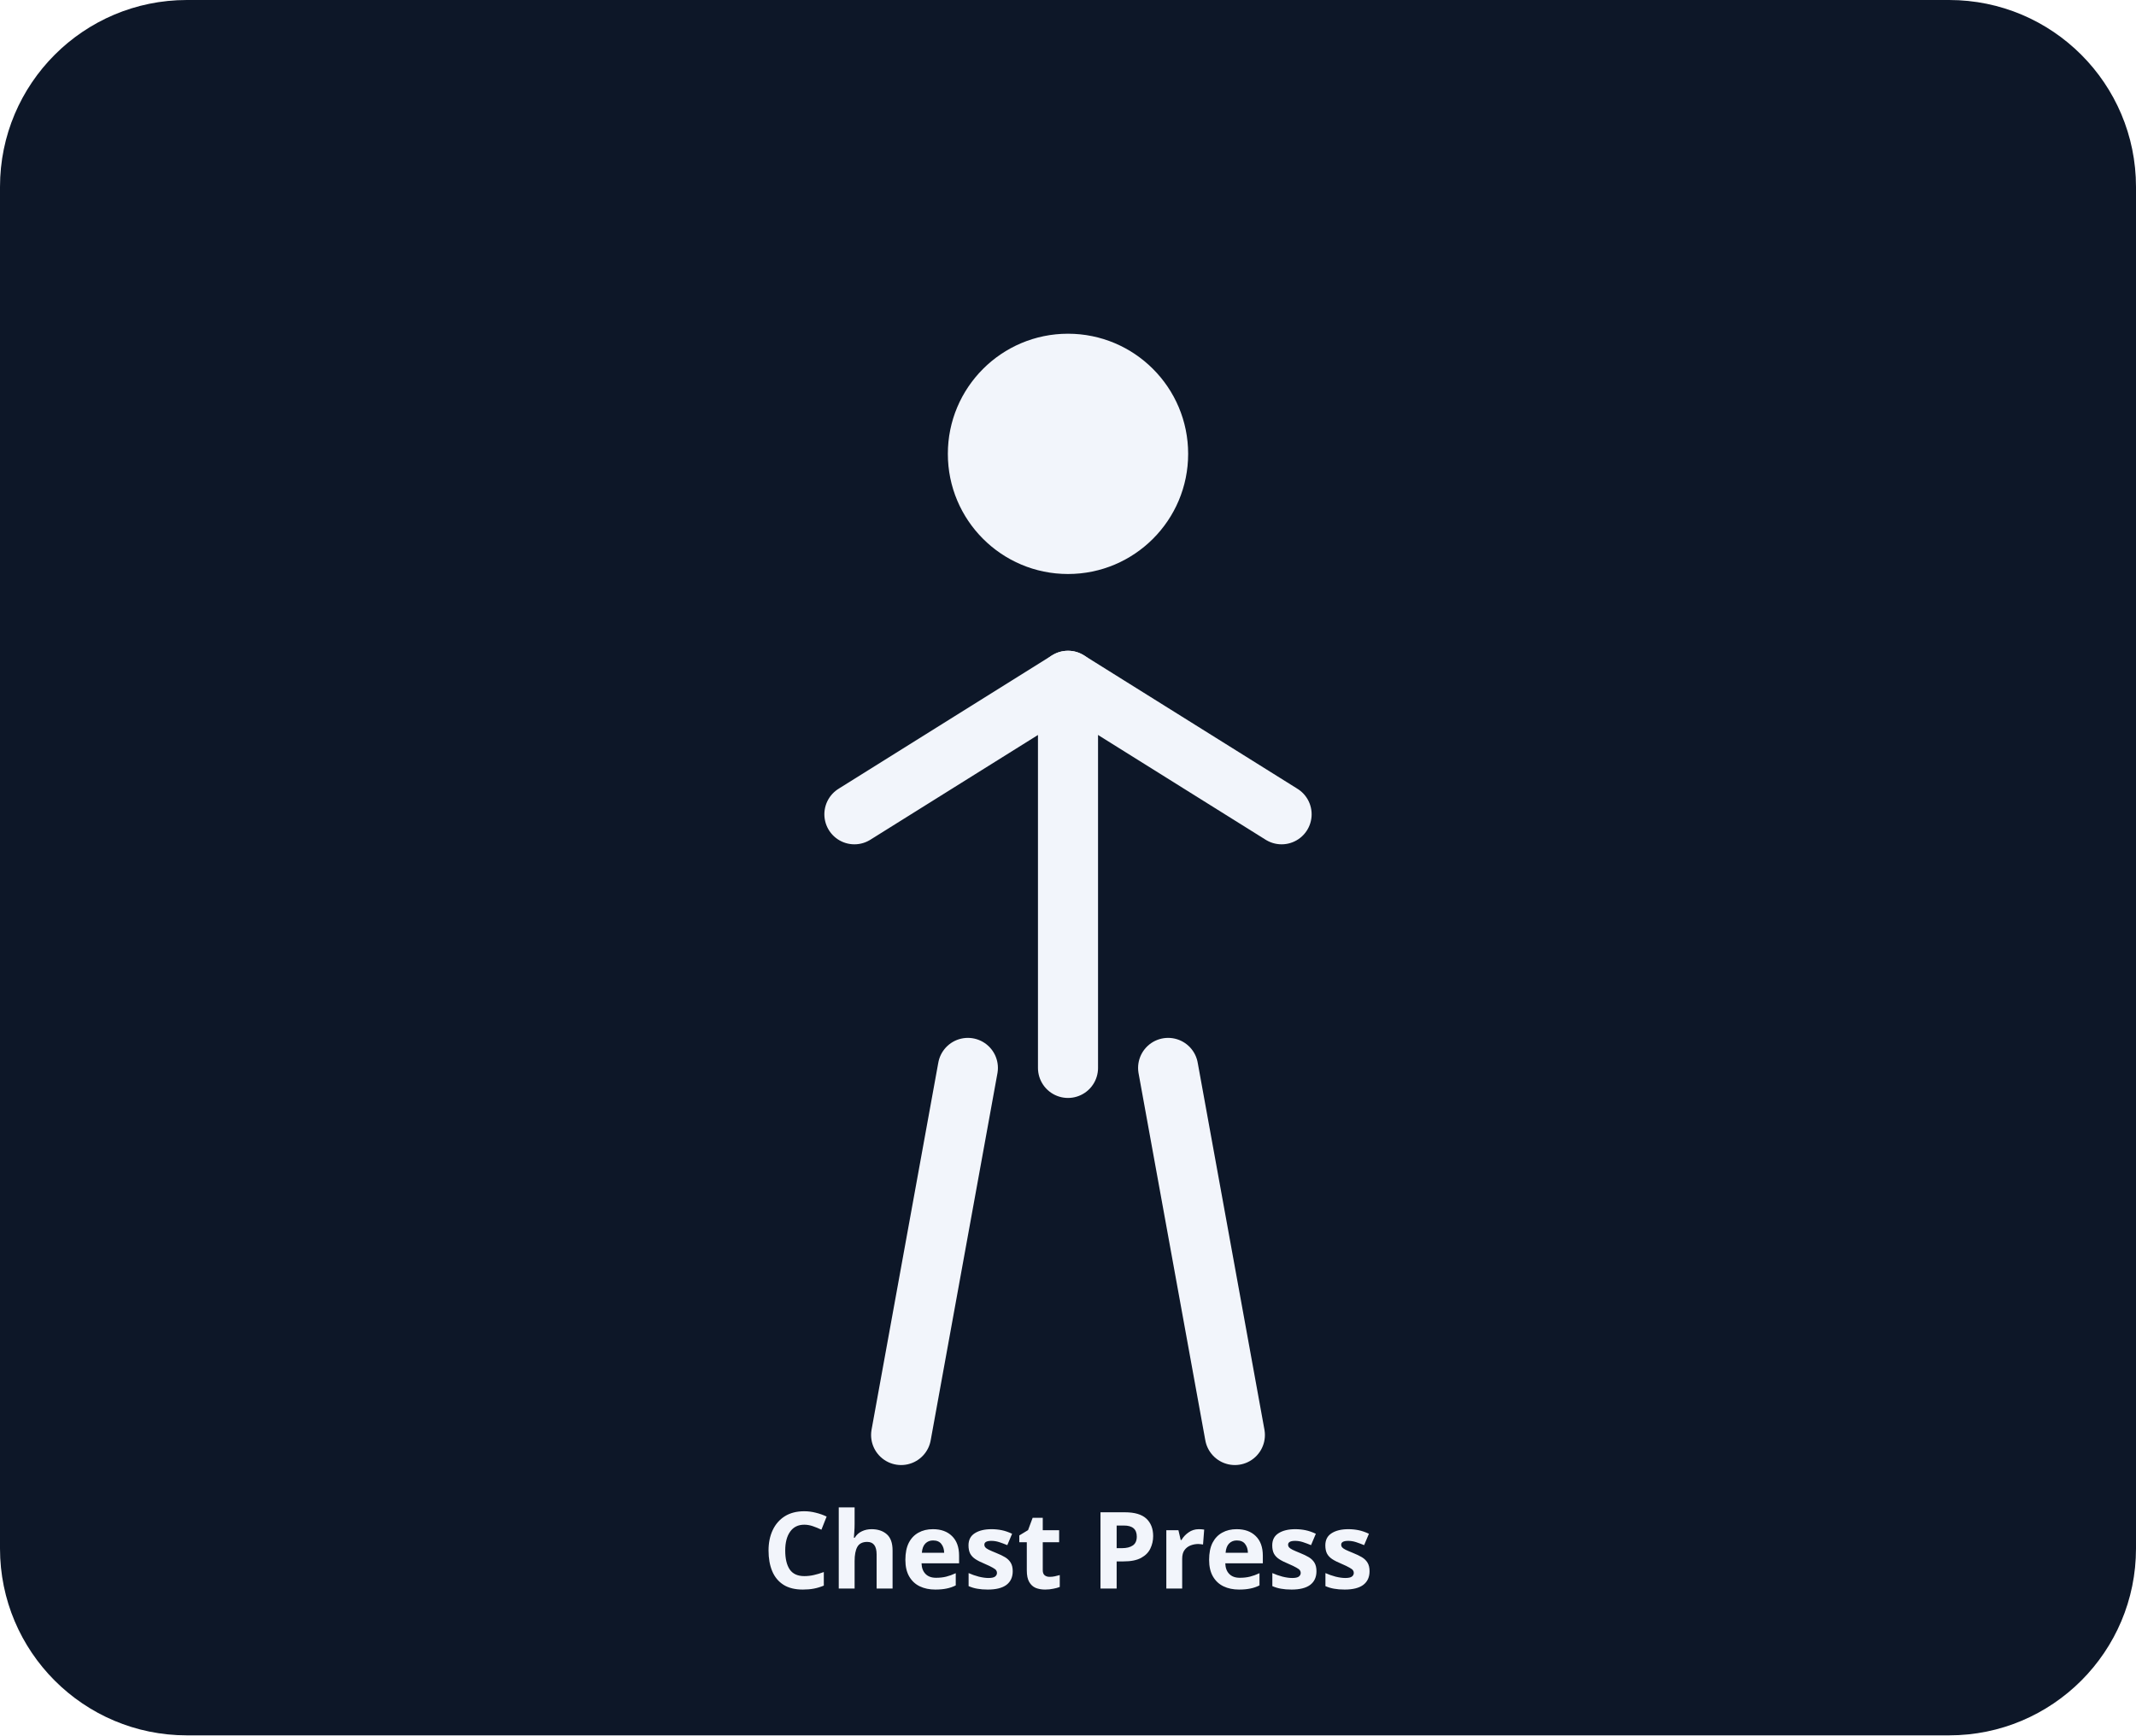
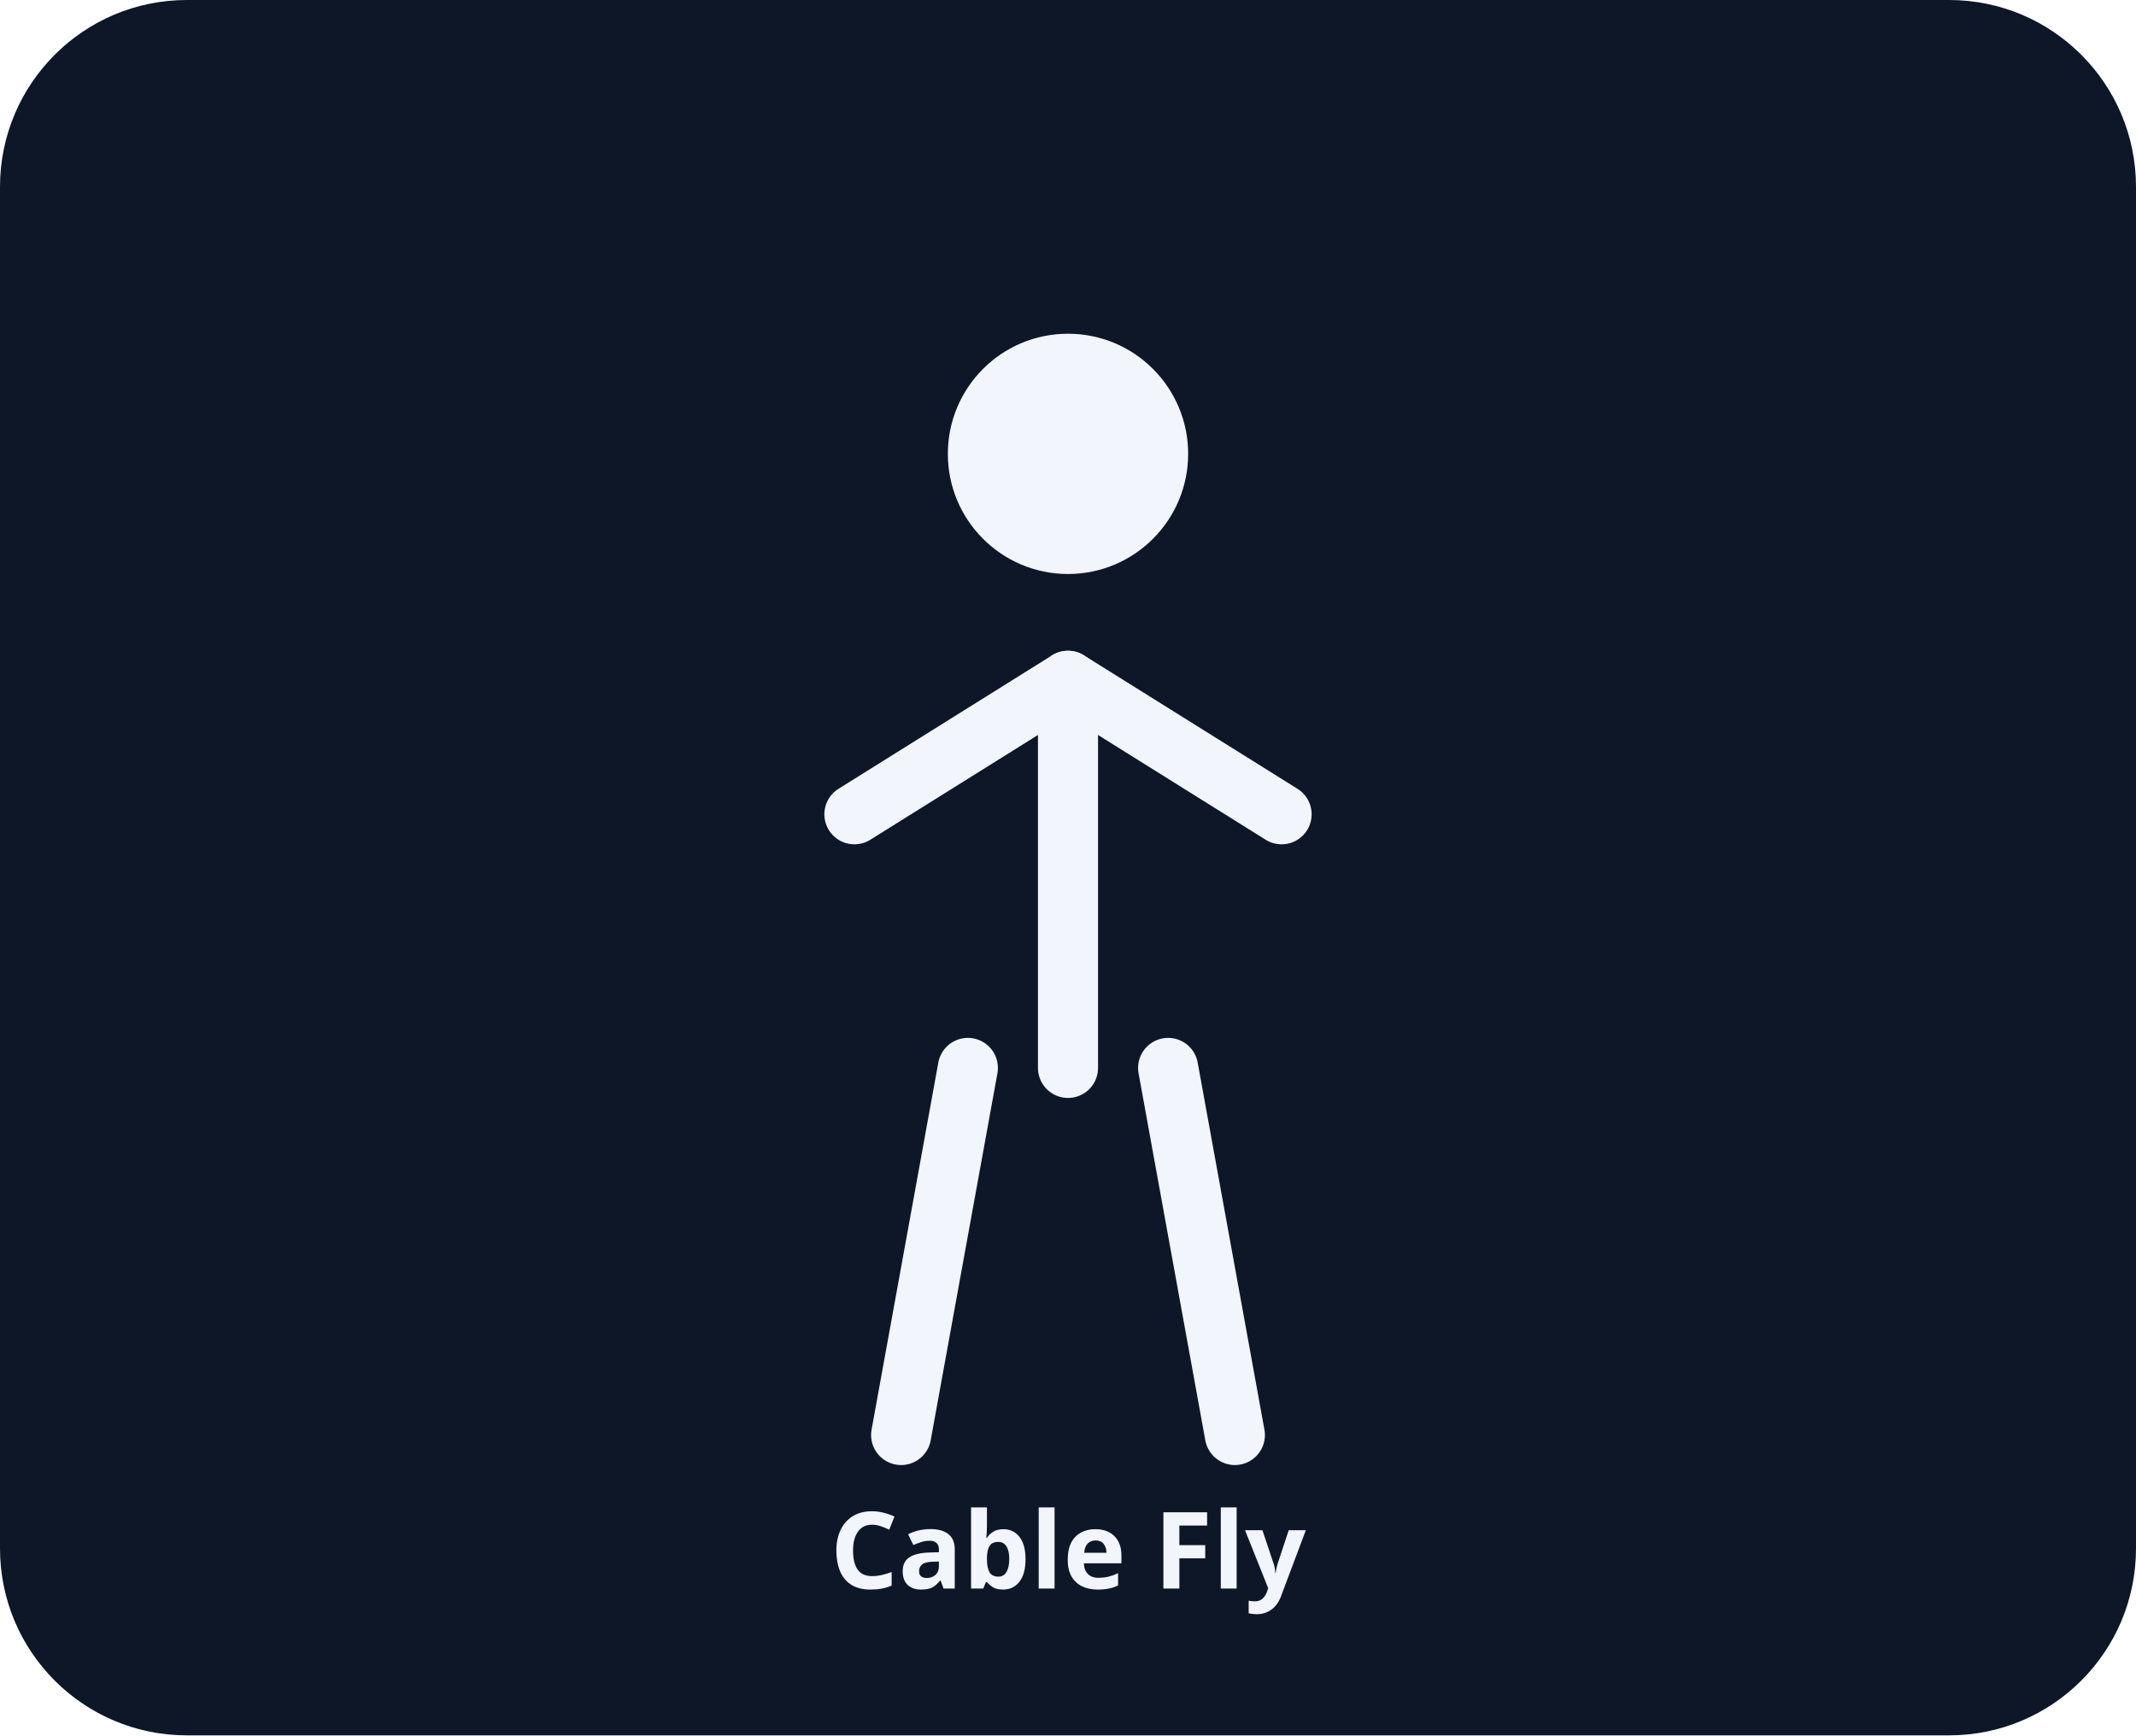
- <svg xmlns="http://www.w3.org/2000/svg" viewBox="0 0 320 260" role="img" aria-label="Chest Press">
+ <svg xmlns="http://www.w3.org/2000/svg" viewBox="0 0 320 260" role="img" aria-label="Cable Fly">
  <rect width="320" height="260" rx="28" fill="#0d1728" />
  <g transform="translate(110 10)" fill="none" stroke="#f2f5fb" stroke-width="9" stroke-linecap="round" stroke-linejoin="round">
    <circle cx="50" cy="58" r="18" fill="#f2f5fb" stroke="none" />
    <polyline points="50,92 50,150" />
    <polyline points="18,112 50,92 82,112" />
    <polyline points="35,150 25,205" />
    <polyline points="65,150 75,205" />
  </g>
-   <text x="160" y="238" text-anchor="middle" fill="#f2f5fb" font-family="system-ui, sans-serif" font-size="16" font-weight="700">Chest Press</text>
+   <text x="160" y="238" text-anchor="middle" fill="#f2f5fb" font-family="system-ui, sans-serif" font-size="16" font-weight="700">Cable Fly</text>
</svg>
